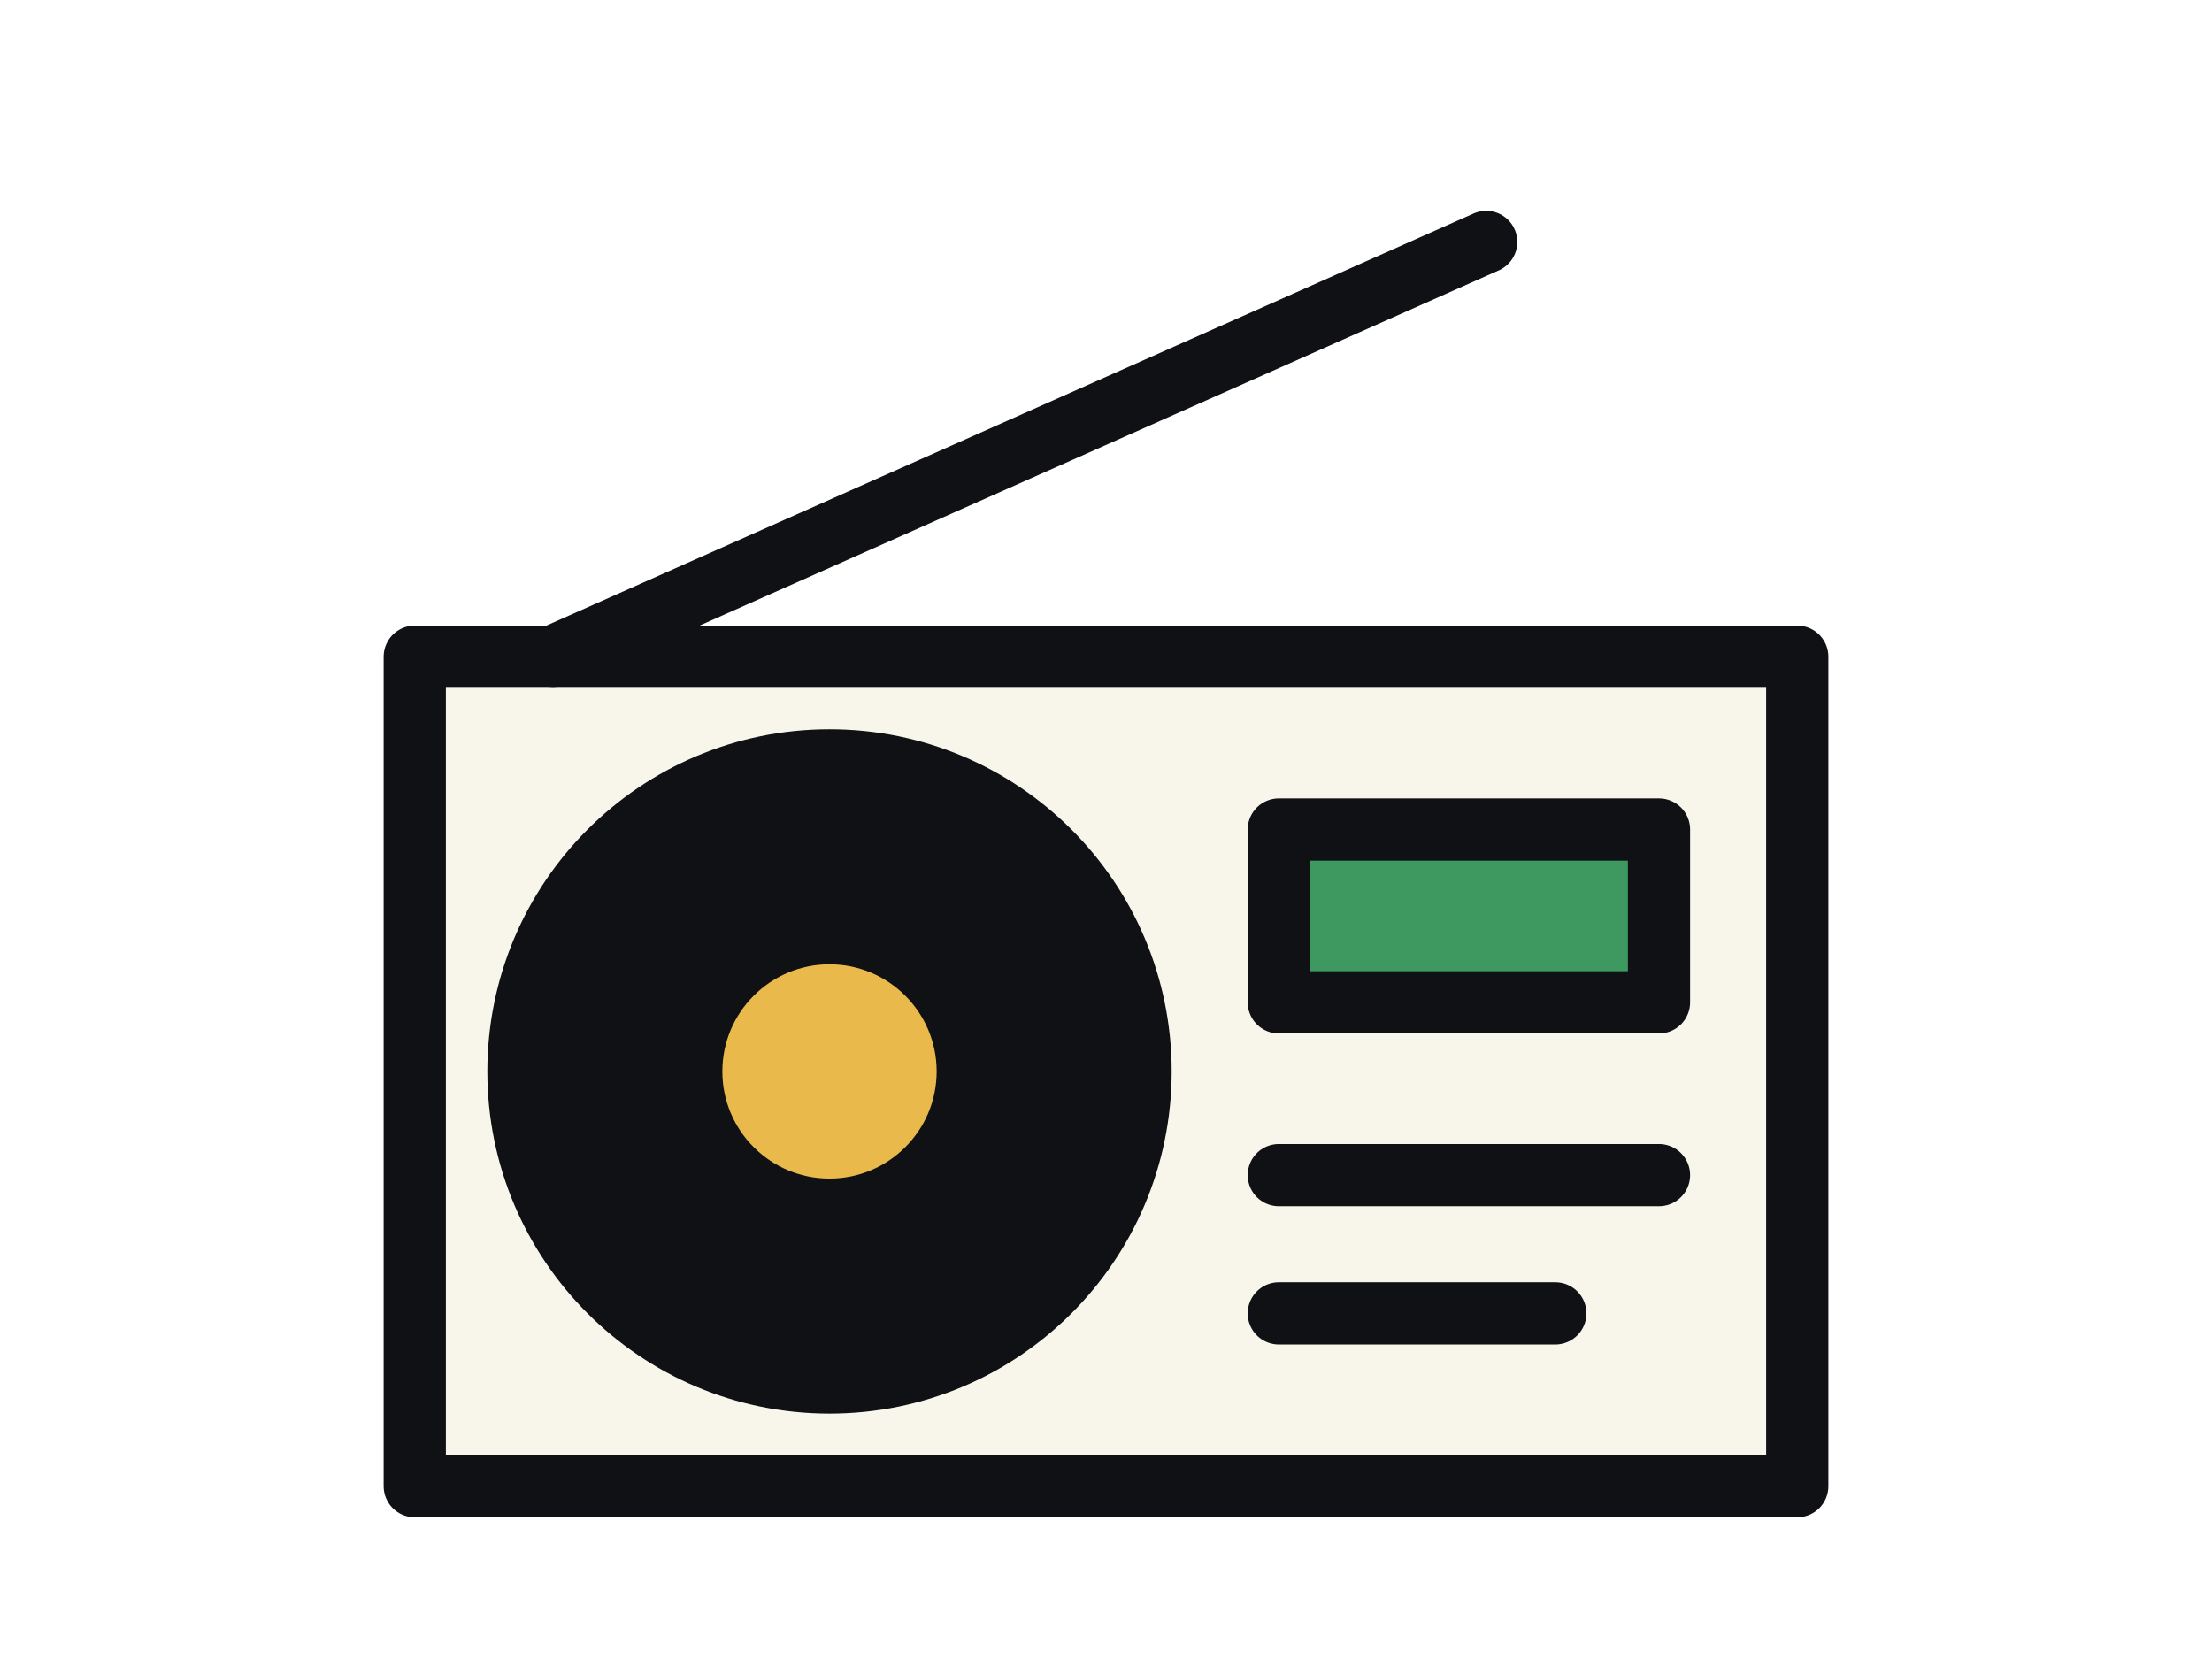
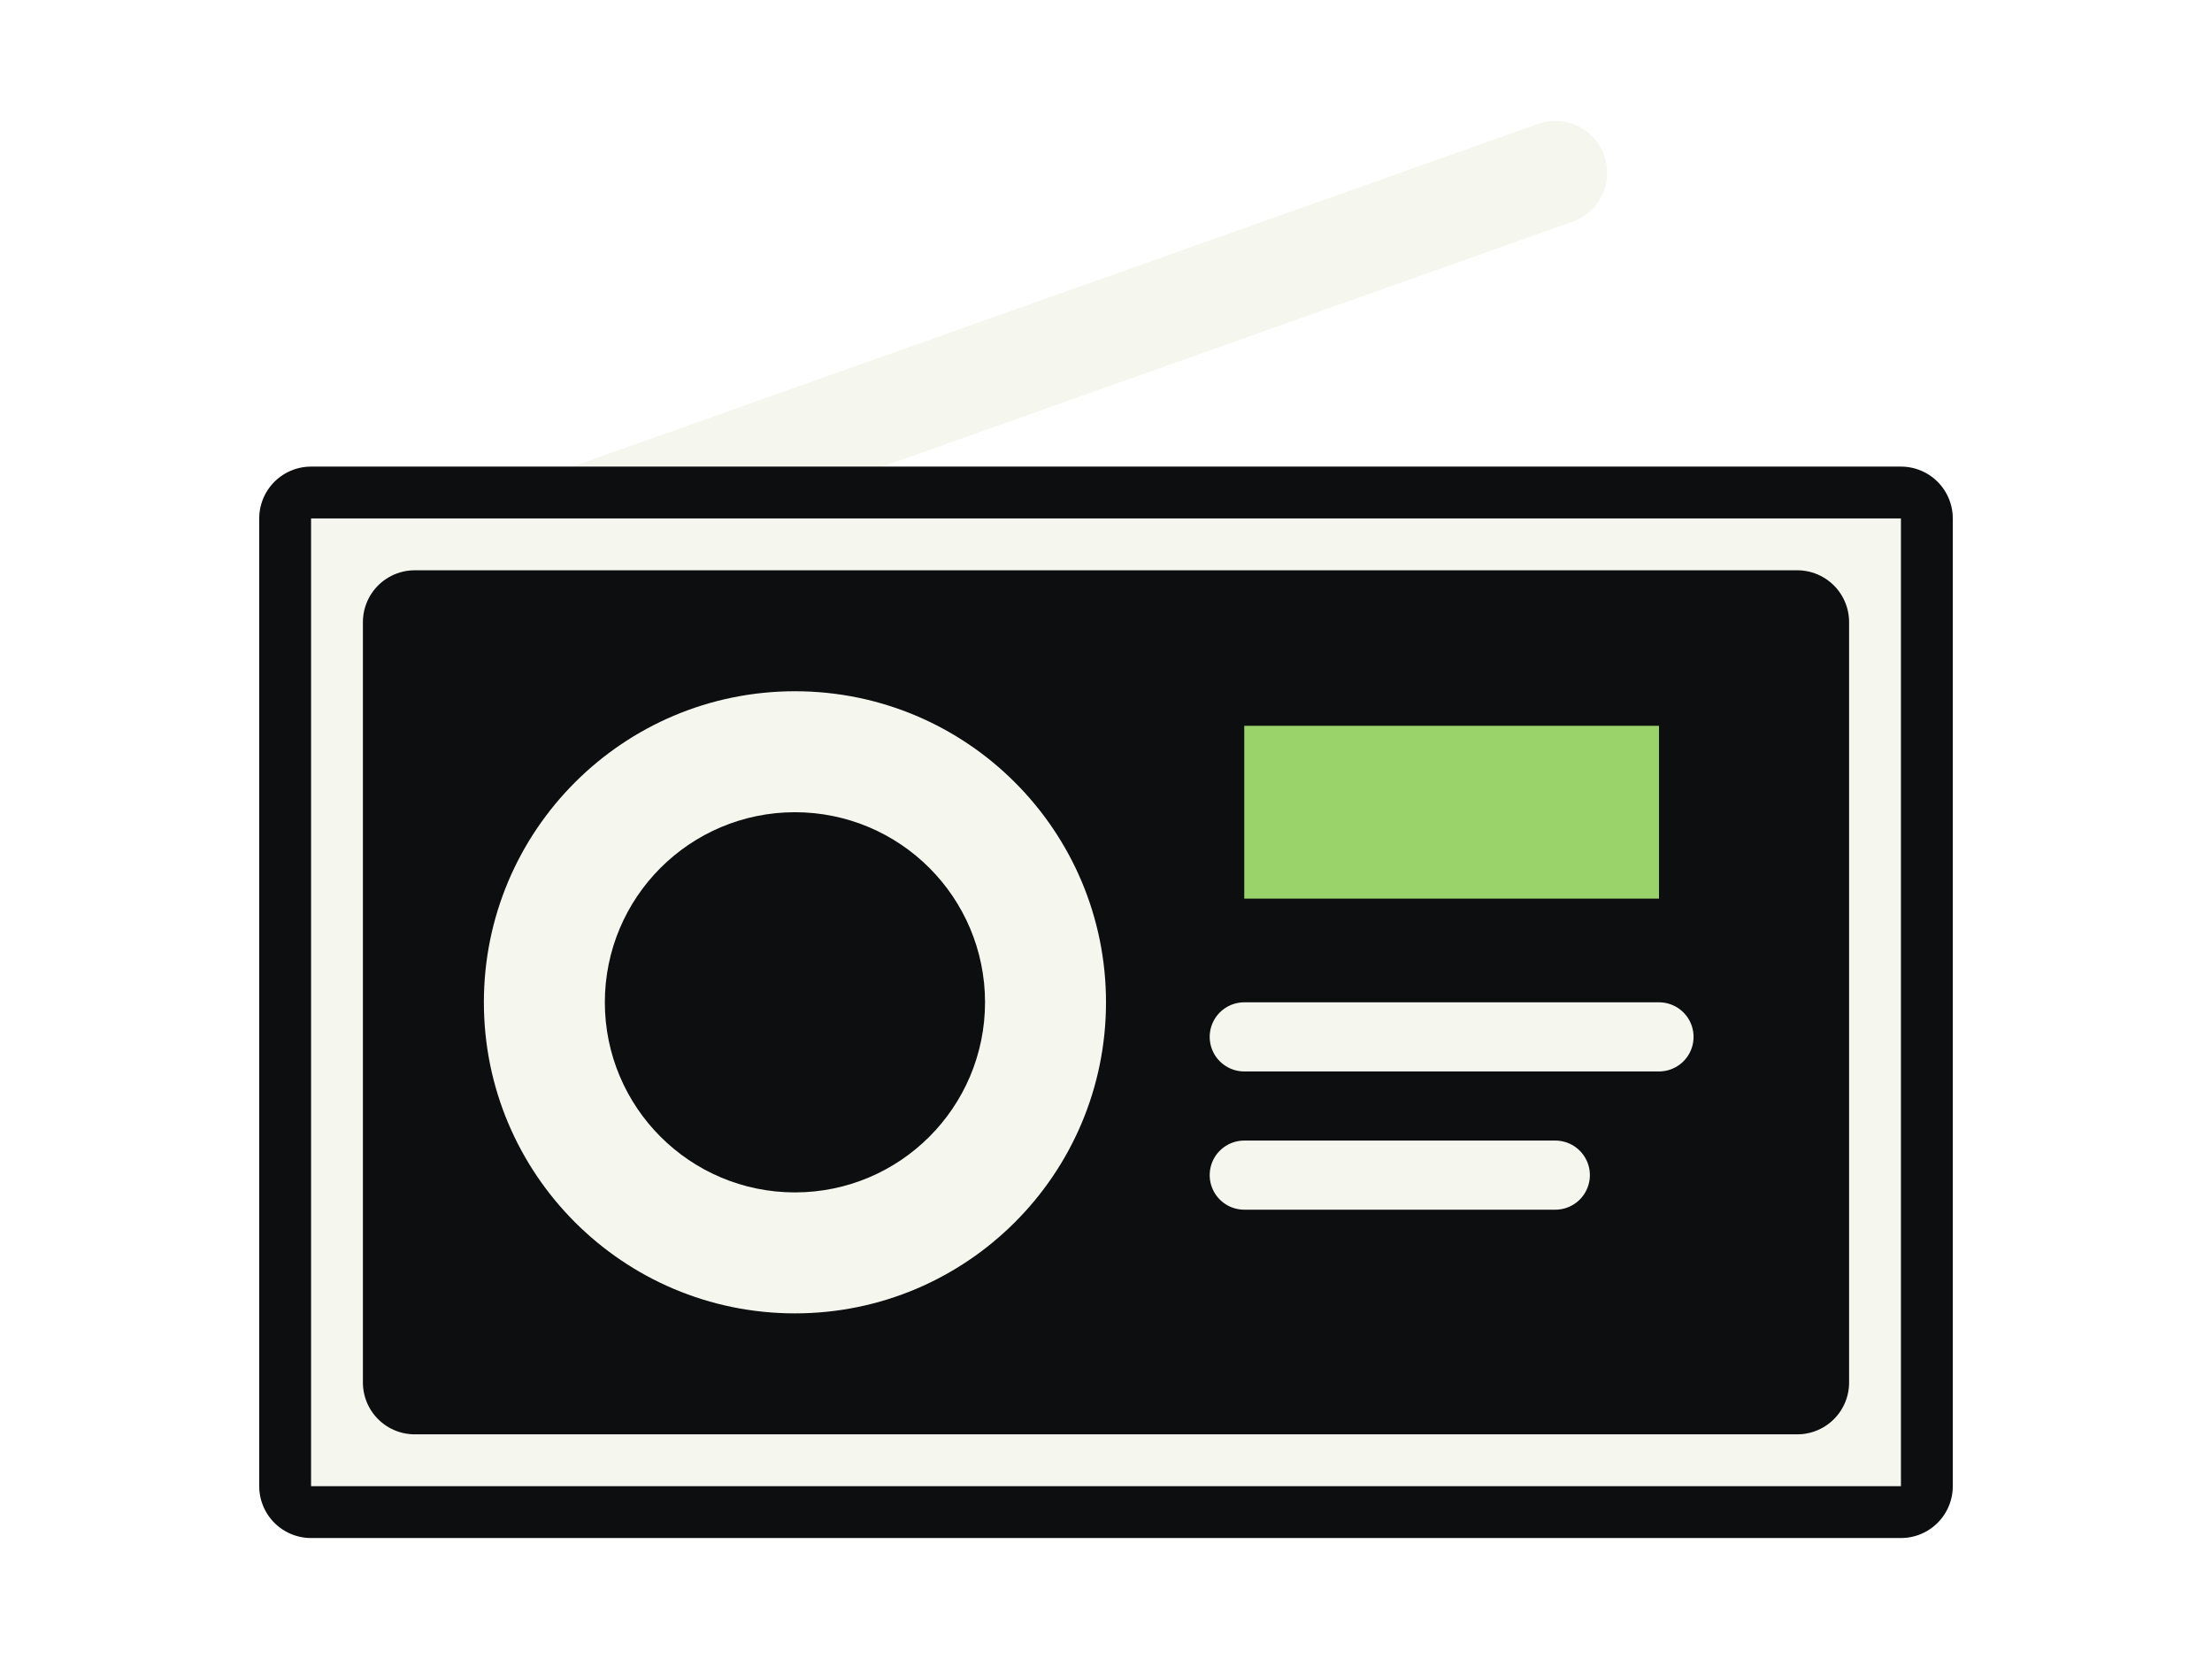
<svg xmlns="http://www.w3.org/2000/svg" width="640" height="480" viewBox="0 0 64 48">
-   <g stroke="#101114" stroke-width="1.8" stroke-linejoin="round" stroke-linecap="round">
-     <path fill="#f8f6eb" d="M12 19h40v24H12z" />
-     <path fill="none" d="M16 19L43 7" />
-     <circle fill="#101114" cx="24" cy="31" r="9" />
-     <circle fill="#e9b94c" cx="24" cy="31" r="4" />
-     <path fill="#3d995f" d="M37 24h11v5H37z" />
-     <path fill="none" d="M37 34h11m-11 4h8" />
+   <g stroke="#0c0e10" stroke-width="3" stroke-linecap="round" stroke-linejoin="round" paint-order="stroke fill">
+     <path fill="none" stroke="#f5f6ed" stroke-width="3" d="M14 16L45 5" />
+     <path fill="#f5f6ed" d="M9 15h46v28H9z" />
+     <path fill="#0c0e10" d="M12 18h40v22H12z" />
+     <circle fill="#f5f6ed" cx="23" cy="29" r="9" />
+     <circle fill="#0c0e10" cx="23" cy="29" r="4" />
+     <path fill="#9ad36a" d="M36 21h12v5H36z" />
+     <path fill="none" stroke="#f5f6ed" stroke-width="2" d="M36 30h12M36 34h9" />
  </g>
</svg>
